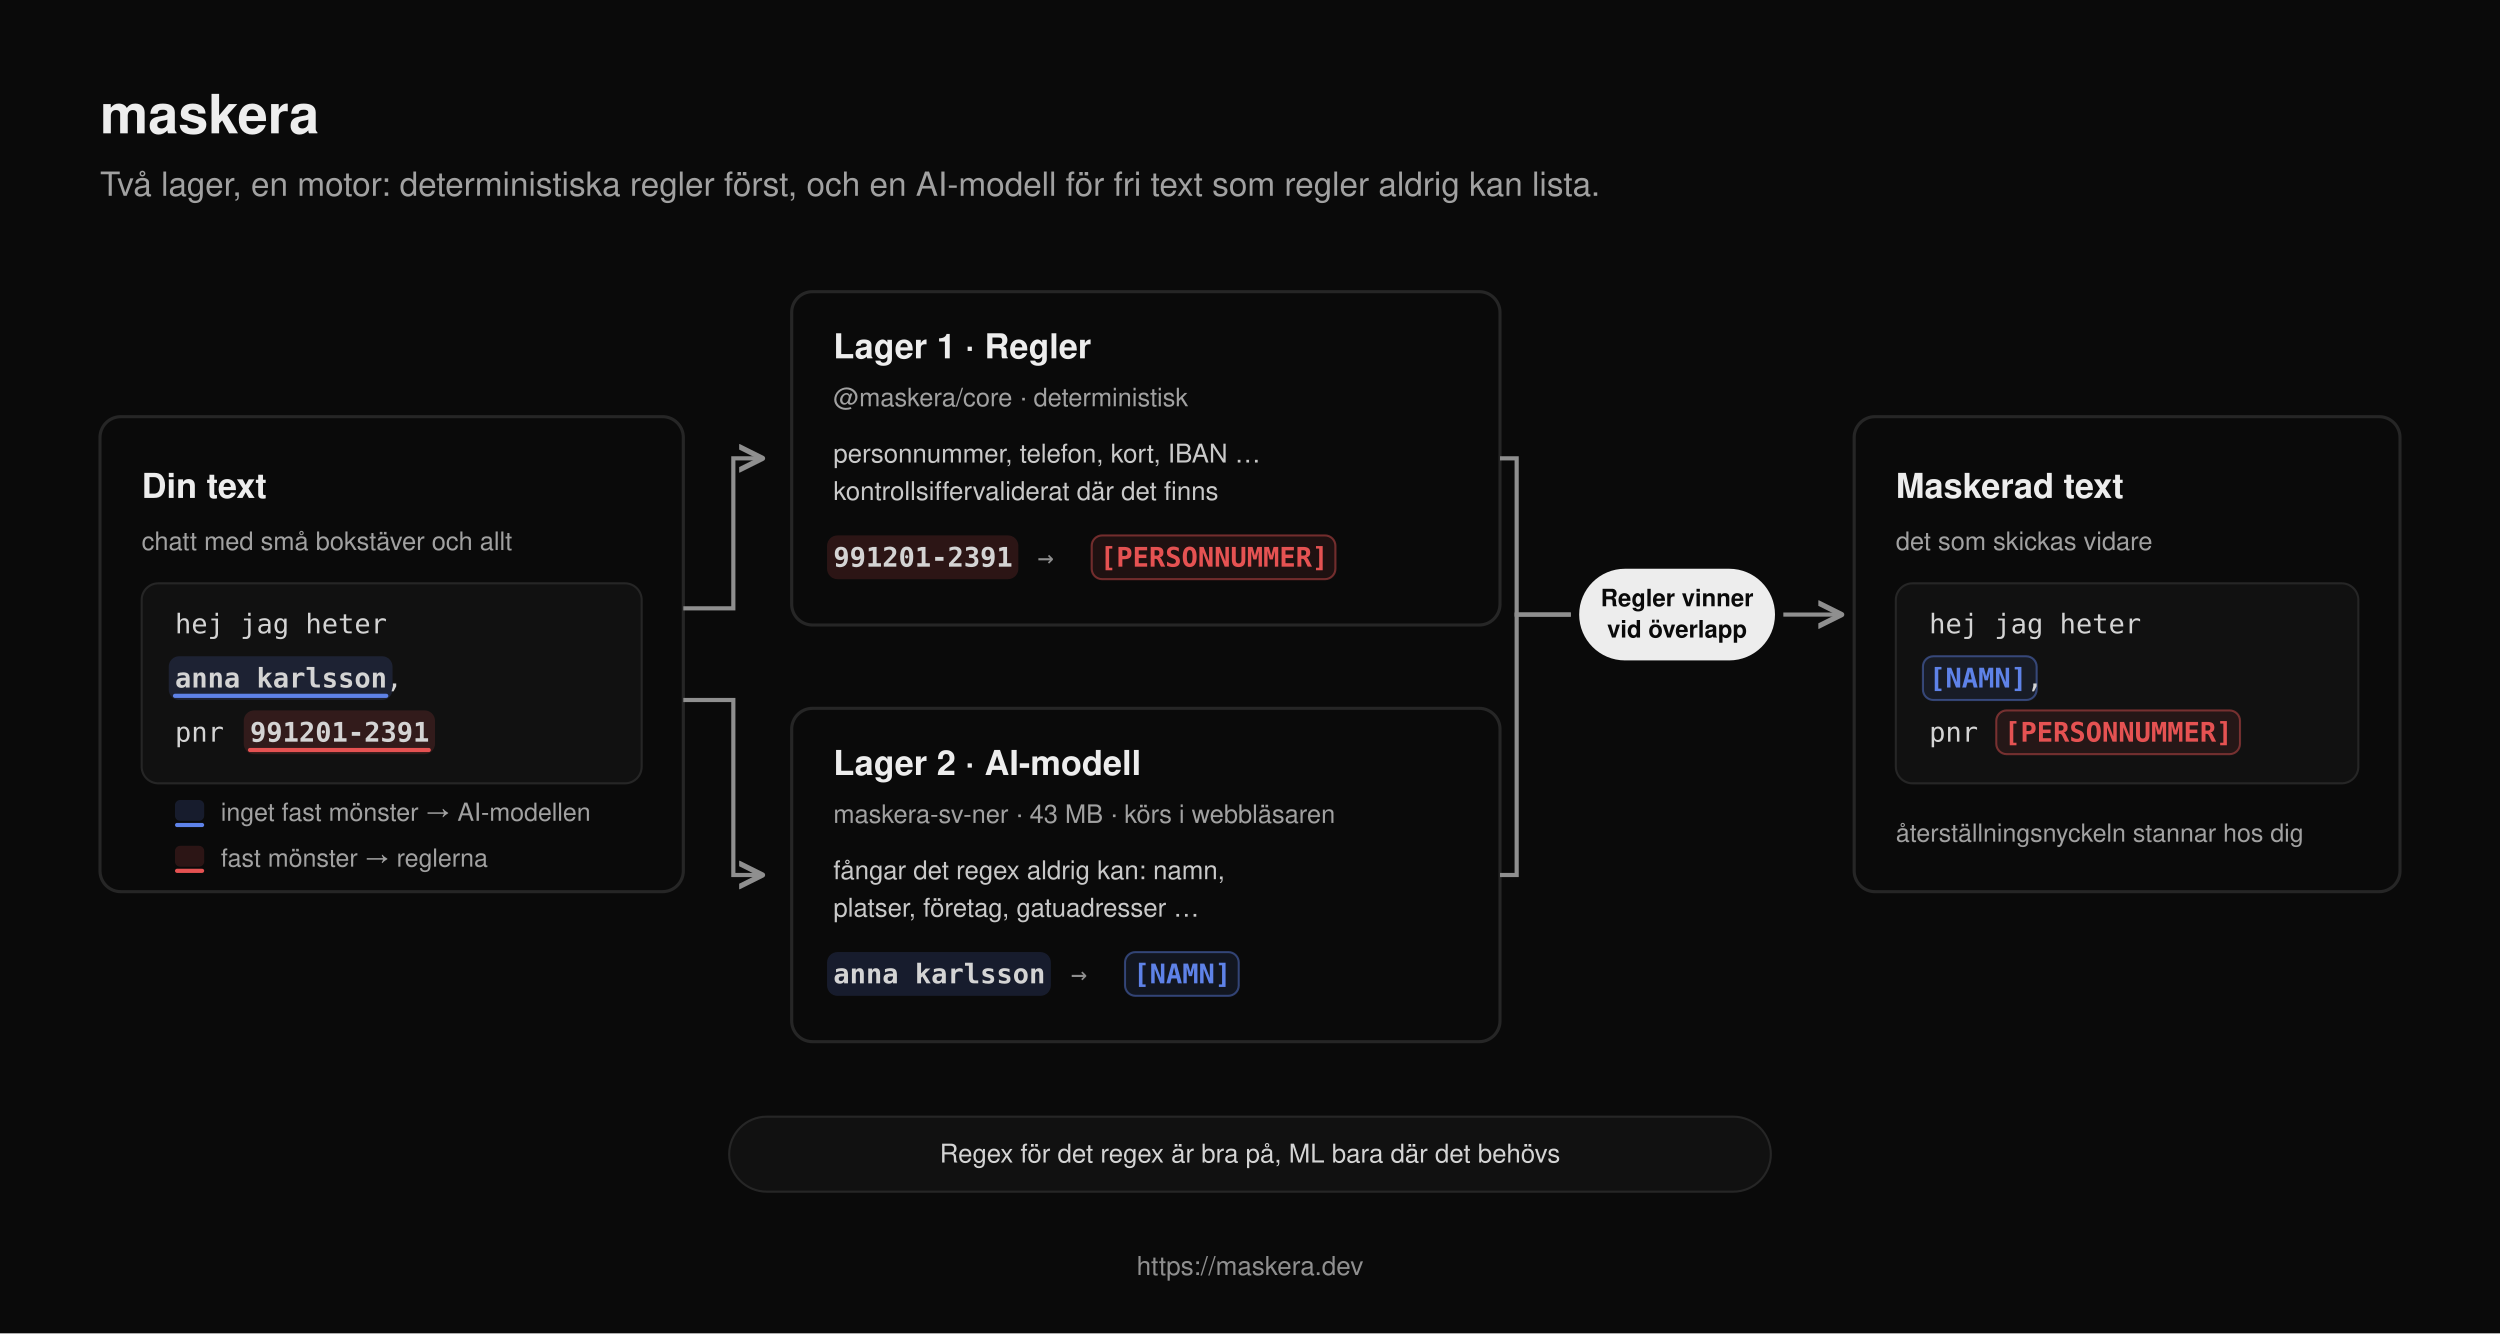
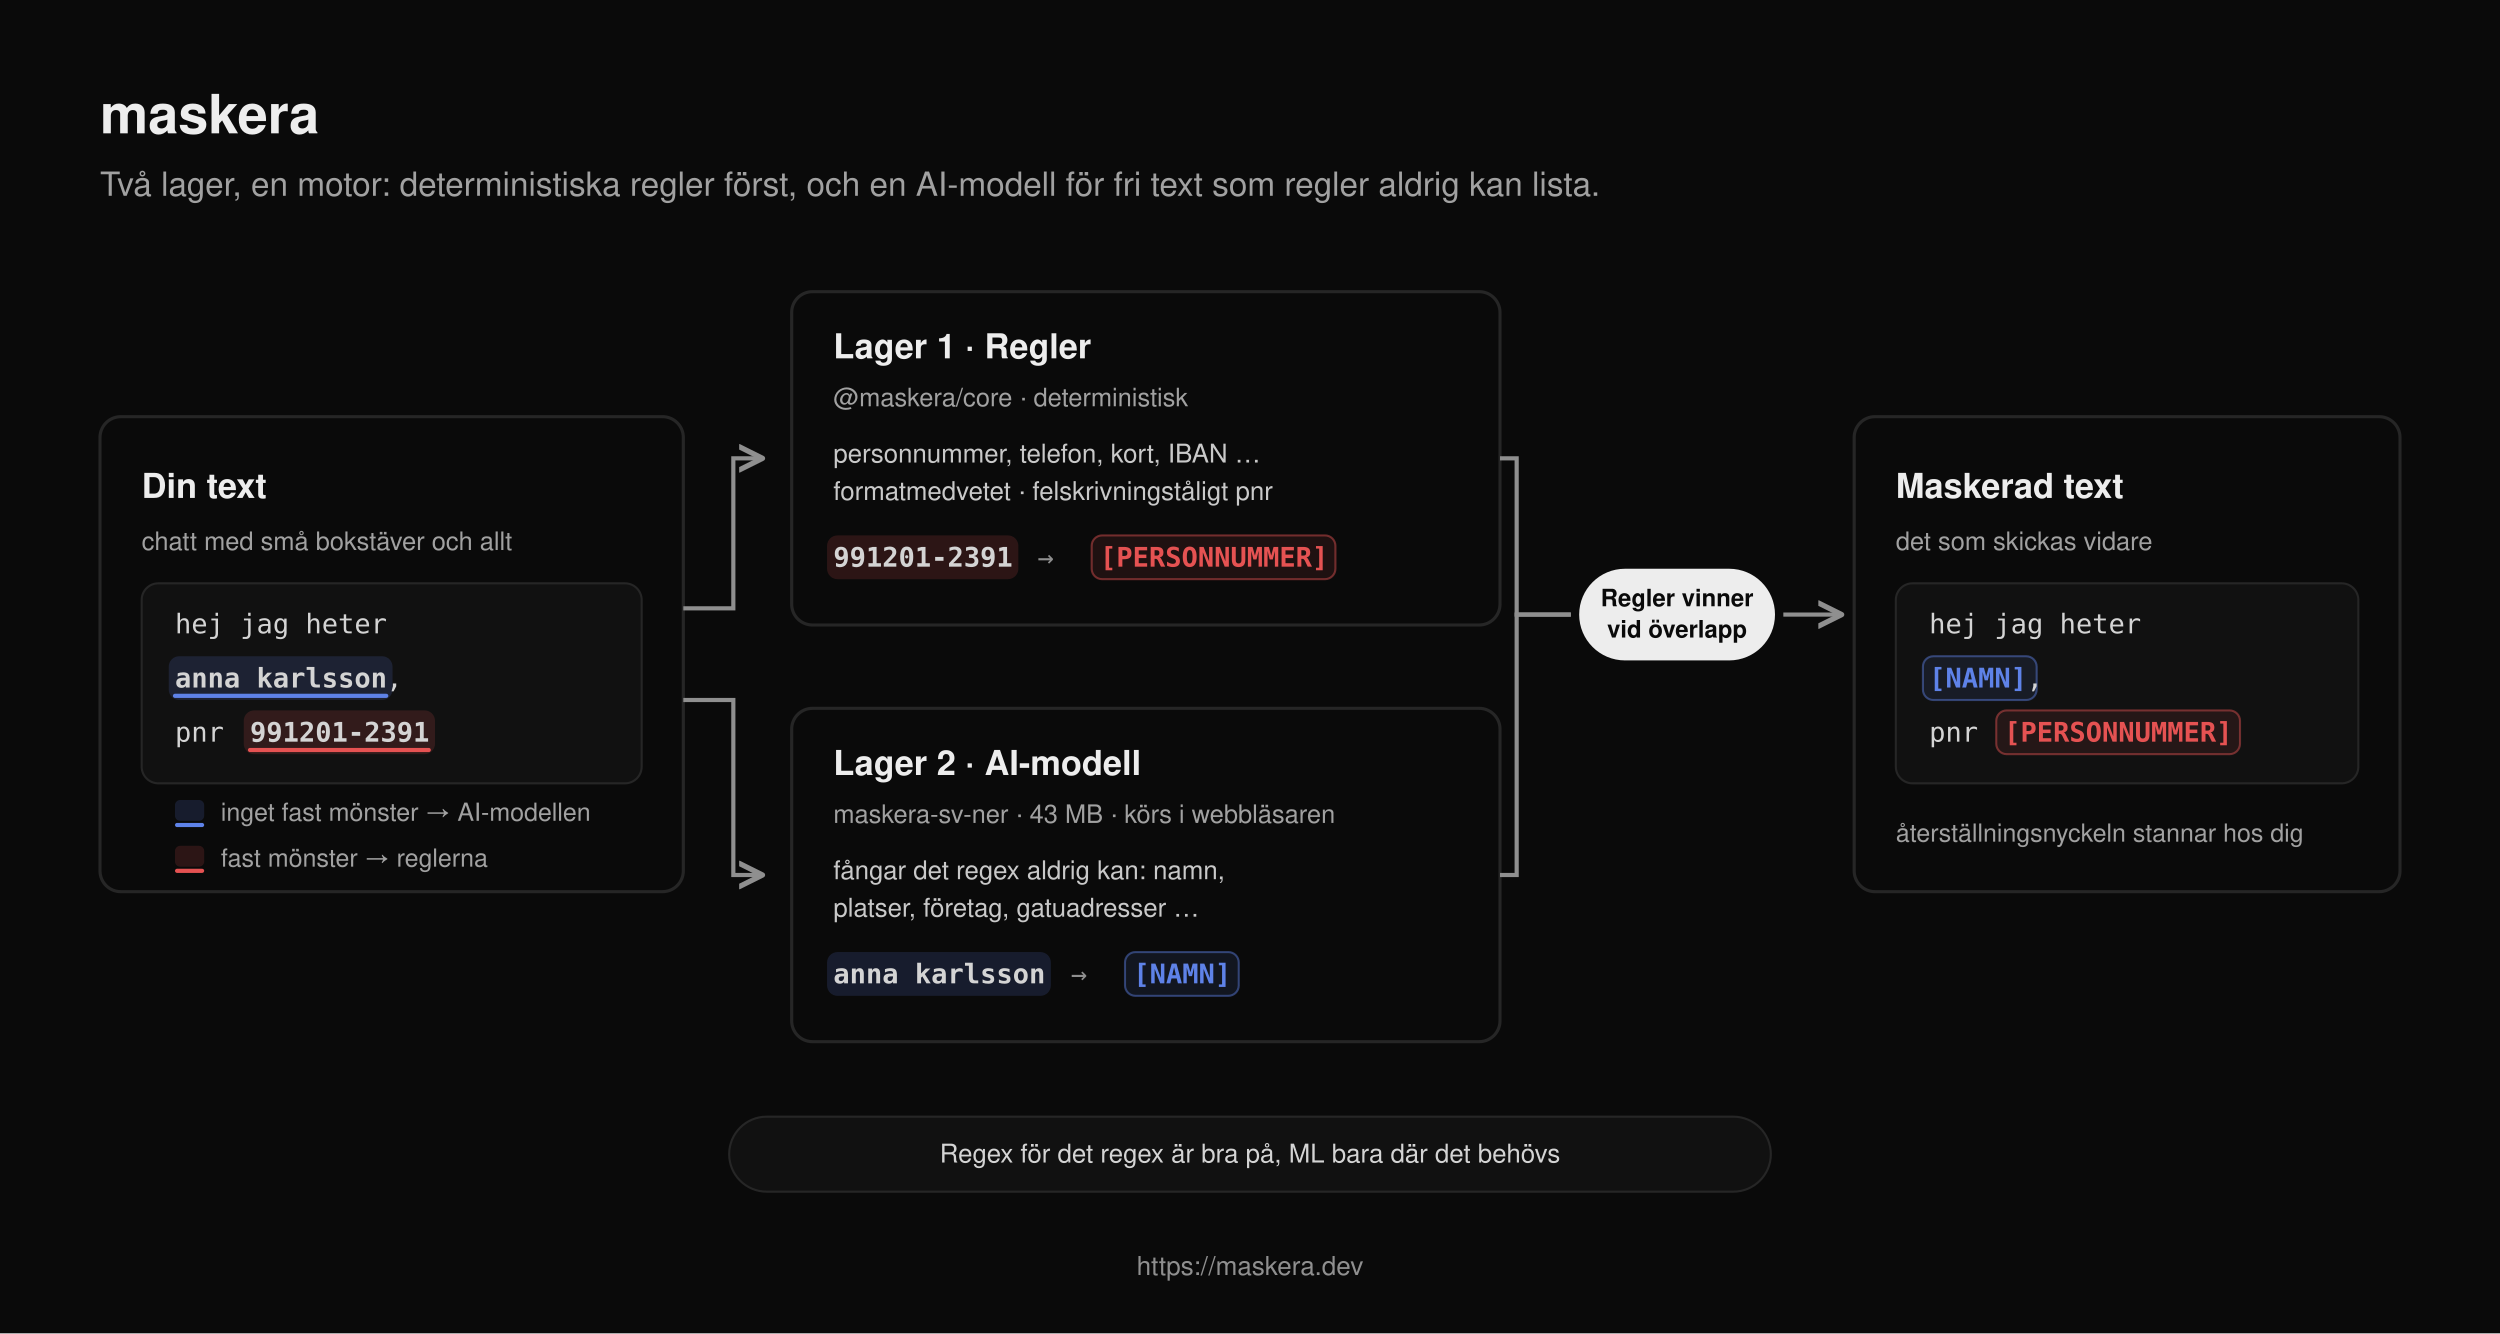
<svg xmlns="http://www.w3.org/2000/svg" viewBox="0 0 1200 640" font-family="Geist, -apple-system, BlinkMacSystemFont, 'Segoe UI', Helvetica, Arial, sans-serif">
  <defs>
    <marker id="arrow" viewBox="0 0 10 10" refX="8" refY="5" markerWidth="7" markerHeight="7" orient="auto-start-reverse">
      <path d="M 0 1 L 8 5 L 0 9" fill="none" stroke="#8f8f8f" stroke-width="1.8" stroke-linecap="round" stroke-linejoin="round" />
    </marker>
  </defs>
  <rect width="1200" height="640" fill="#0a0a0a" />
  <text x="48" y="64" font-size="26" font-weight="700" fill="#ededed">maskera</text>
  <text x="48" y="94" font-size="16" fill="#a1a1a1">Två lager, en motor: deterministiska regler först, och en AI-modell för fri text som regler aldrig kan lista.</text>
  <rect x="48" y="200" width="280" height="228" rx="10" fill="#0a0a0a" stroke="#262626" stroke-width="1.5" />
  <text x="68" y="239" font-size="16.5" font-weight="650" fill="#ededed">Din text</text>
  <text x="68" y="264" font-size="12.2" fill="#a1a1a1">chatt med små bokstäver och allt</text>
  <rect x="68" y="280" width="240" height="96" rx="8" fill="#111111" stroke="#262626" />
  <rect x="81" y="315" width="107.4" height="21" rx="5" fill="#5e82e8" fill-opacity="0.16" />
  <line x1="84" y1="334" x2="185.4" y2="334" stroke="#5e82e8" stroke-width="2" stroke-linecap="round" />
  <rect x="117" y="341" width="91.8" height="21" rx="5" fill="#e55252" fill-opacity="0.16" />
  <line x1="120" y1="360" x2="205.8" y2="360" stroke="#e55252" stroke-width="2" stroke-linecap="round" />
  <g font-family="'Geist Mono', ui-monospace, 'SF Mono', Menlo, monospace" font-size="13" fill="#d4d4d4" xml:space="preserve">
    <text x="84" y="304" textLength="101.4" lengthAdjust="spacingAndGlyphs">hej jag heter</text>
    <text x="84" y="330" textLength="101.4" lengthAdjust="spacingAndGlyphs" font-weight="600">anna karlsson</text>
    <text x="185.4" y="330" textLength="7.8" lengthAdjust="spacingAndGlyphs">,</text>
    <text x="84" y="356" textLength="23.4" lengthAdjust="spacingAndGlyphs">pnr</text>
    <text x="120" y="356" textLength="85.8" lengthAdjust="spacingAndGlyphs" font-weight="600">991201-2391</text>
  </g>
  <rect x="84" y="384" width="14" height="10" rx="2.5" fill="#5e82e8" fill-opacity="0.16" />
  <line x1="85" y1="396" x2="97" y2="396" stroke="#5e82e8" stroke-width="2" stroke-linecap="round" />
  <text x="106" y="394" font-size="12" fill="#a1a1a1">inget fast mönster → AI-modellen</text>
  <rect x="84" y="406" width="14" height="10" rx="2.5" fill="#e55252" fill-opacity="0.16" />
  <line x1="85" y1="418" x2="97" y2="418" stroke="#e55252" stroke-width="2" stroke-linecap="round" />
  <text x="106" y="416" font-size="12" fill="#a1a1a1">fast mönster → reglerna</text>
  <rect x="380" y="140" width="340" height="160" rx="10" fill="#0a0a0a" stroke="#262626" stroke-width="1.5" />
  <text x="400" y="172" font-size="16.5" font-weight="650" fill="#ededed">Lager 1 · Regler</text>
  <text x="400" y="195" font-size="12.2" fill="#a1a1a1">@maskera/core · deterministisk</text>
  <text x="400" y="222" font-size="12.4" fill="#c9c9c9">personnummer, telefon, kort, IBAN …</text>
-   <text x="400" y="240" font-size="12.4" fill="#c9c9c9">kontrollsiffervaliderat där det finns</text>
+   <text x="400" y="240" font-size="12.4" fill="#c9c9c9">formatmedvetet · felskrivningståligt pnr</text>
  <rect x="397" y="257" width="91.8" height="21" rx="5" fill="#e55252" fill-opacity="0.16" />
  <rect x="524" y="257" width="117" height="21" rx="5" fill="#e55252" fill-opacity="0.10" stroke="#e55252" stroke-opacity="0.45" />
  <g font-family="'Geist Mono', ui-monospace, 'SF Mono', Menlo, monospace" font-size="13" xml:space="preserve">
    <text x="400" y="272" textLength="85.8" lengthAdjust="spacingAndGlyphs" font-weight="650" fill="#d4d4d4">991201-2391</text>
    <text x="498" y="272" fill="#8f8f8f">→</text>
    <text x="528" y="272" textLength="109.2" lengthAdjust="spacingAndGlyphs" font-weight="650" fill="#e55252">[PERSONNUMMER]</text>
  </g>
  <rect x="380" y="340" width="340" height="160" rx="10" fill="#0a0a0a" stroke="#262626" stroke-width="1.5" />
  <text x="400" y="372" font-size="16.5" font-weight="650" fill="#ededed">Lager 2 · AI-modell</text>
  <text x="400" y="395" font-size="12.2" fill="#a1a1a1">maskera-sv-ner · 43 MB · körs i webbläsaren</text>
  <text x="400" y="422" font-size="12.4" fill="#c9c9c9">fångar det regex aldrig kan: namn,</text>
  <text x="400" y="440" font-size="12.4" fill="#c9c9c9">platser, företag, gatuadresser …</text>
  <rect x="397" y="457" width="107.4" height="21" rx="5" fill="#5e82e8" fill-opacity="0.16" />
  <rect x="540" y="457" width="54.6" height="21" rx="5" fill="#5e82e8" fill-opacity="0.10" stroke="#5e82e8" stroke-opacity="0.45" />
  <g font-family="'Geist Mono', ui-monospace, 'SF Mono', Menlo, monospace" font-size="13" xml:space="preserve">
    <text x="400" y="472" textLength="101.4" lengthAdjust="spacingAndGlyphs" font-weight="650" fill="#d4d4d4">anna karlsson</text>
    <text x="514" y="472" fill="#8f8f8f">→</text>
    <text x="544" y="472" textLength="46.8" lengthAdjust="spacingAndGlyphs" font-weight="650" fill="#5e82e8">[NAMN]</text>
  </g>
  <rect x="758" y="273" width="94" height="44" rx="22" fill="#ededed" />
  <text x="805" y="291" font-size="11.5" font-weight="600" fill="#0a0a0a" text-anchor="middle">Regler vinner</text>
  <text x="805" y="306" font-size="11.5" font-weight="600" fill="#0a0a0a" text-anchor="middle">vid överlapp</text>
  <rect x="890" y="200" width="262" height="228" rx="10" fill="#0a0a0a" stroke="#262626" stroke-width="1.5" />
  <text x="910" y="239" font-size="16.5" font-weight="650" fill="#ededed">Maskerad text</text>
  <text x="910" y="264" font-size="12.2" fill="#a1a1a1">det som skickas vidare</text>
  <rect x="910" y="280" width="222" height="96" rx="8" fill="#111111" stroke="#262626" />
  <rect x="923" y="315" width="54.6" height="21" rx="5" fill="#5e82e8" fill-opacity="0.10" stroke="#5e82e8" stroke-opacity="0.45" />
  <rect x="958.2" y="341" width="117" height="21" rx="5" fill="#e55252" fill-opacity="0.10" stroke="#e55252" stroke-opacity="0.45" />
  <g font-family="'Geist Mono', ui-monospace, 'SF Mono', Menlo, monospace" font-size="13" fill="#d4d4d4" xml:space="preserve">
    <text x="926" y="304" textLength="101.4" lengthAdjust="spacingAndGlyphs">hej jag heter</text>
    <text x="926" y="330" textLength="46.8" lengthAdjust="spacingAndGlyphs" font-weight="650" fill="#5e82e8">[NAMN]</text>
    <text x="972.8" y="330" textLength="7.8" lengthAdjust="spacingAndGlyphs">,</text>
    <text x="926" y="356" textLength="23.4" lengthAdjust="spacingAndGlyphs">pnr</text>
    <text x="962" y="356" textLength="109.2" lengthAdjust="spacingAndGlyphs" font-weight="650" fill="#e55252">[PERSONNUMMER]</text>
  </g>
  <text x="910" y="404" font-size="12" fill="#a1a1a1">återställningsnyckeln stannar hos dig</text>
  <path d="M 328 292 H 352 V 220 H 366" fill="none" stroke="#8f8f8f" stroke-width="2" marker-end="url(#arrow)" />
  <path d="M 328 336 H 352 V 420 H 366" fill="none" stroke="#8f8f8f" stroke-width="2" marker-end="url(#arrow)" />
  <path d="M 720 220 H 728 V 295 H 754" fill="none" stroke="#8f8f8f" stroke-width="2" />
  <path d="M 720 420 H 728 V 295 H 754" fill="none" stroke="#8f8f8f" stroke-width="2" />
  <path d="M 856 295 H 884" fill="none" stroke="#8f8f8f" stroke-width="2" marker-end="url(#arrow)" />
  <rect x="350" y="536" width="500" height="36" rx="18" fill="#111111" stroke="#262626" />
  <text x="600" y="558" font-size="12.4" fill="#d4d4d4" text-anchor="middle">Regex för det regex är bra på, ML bara där det behövs</text>
  <text x="600" y="612" font-size="12.5" fill="#8f8f8f" text-anchor="middle">https://maskera.dev</text>
</svg>
